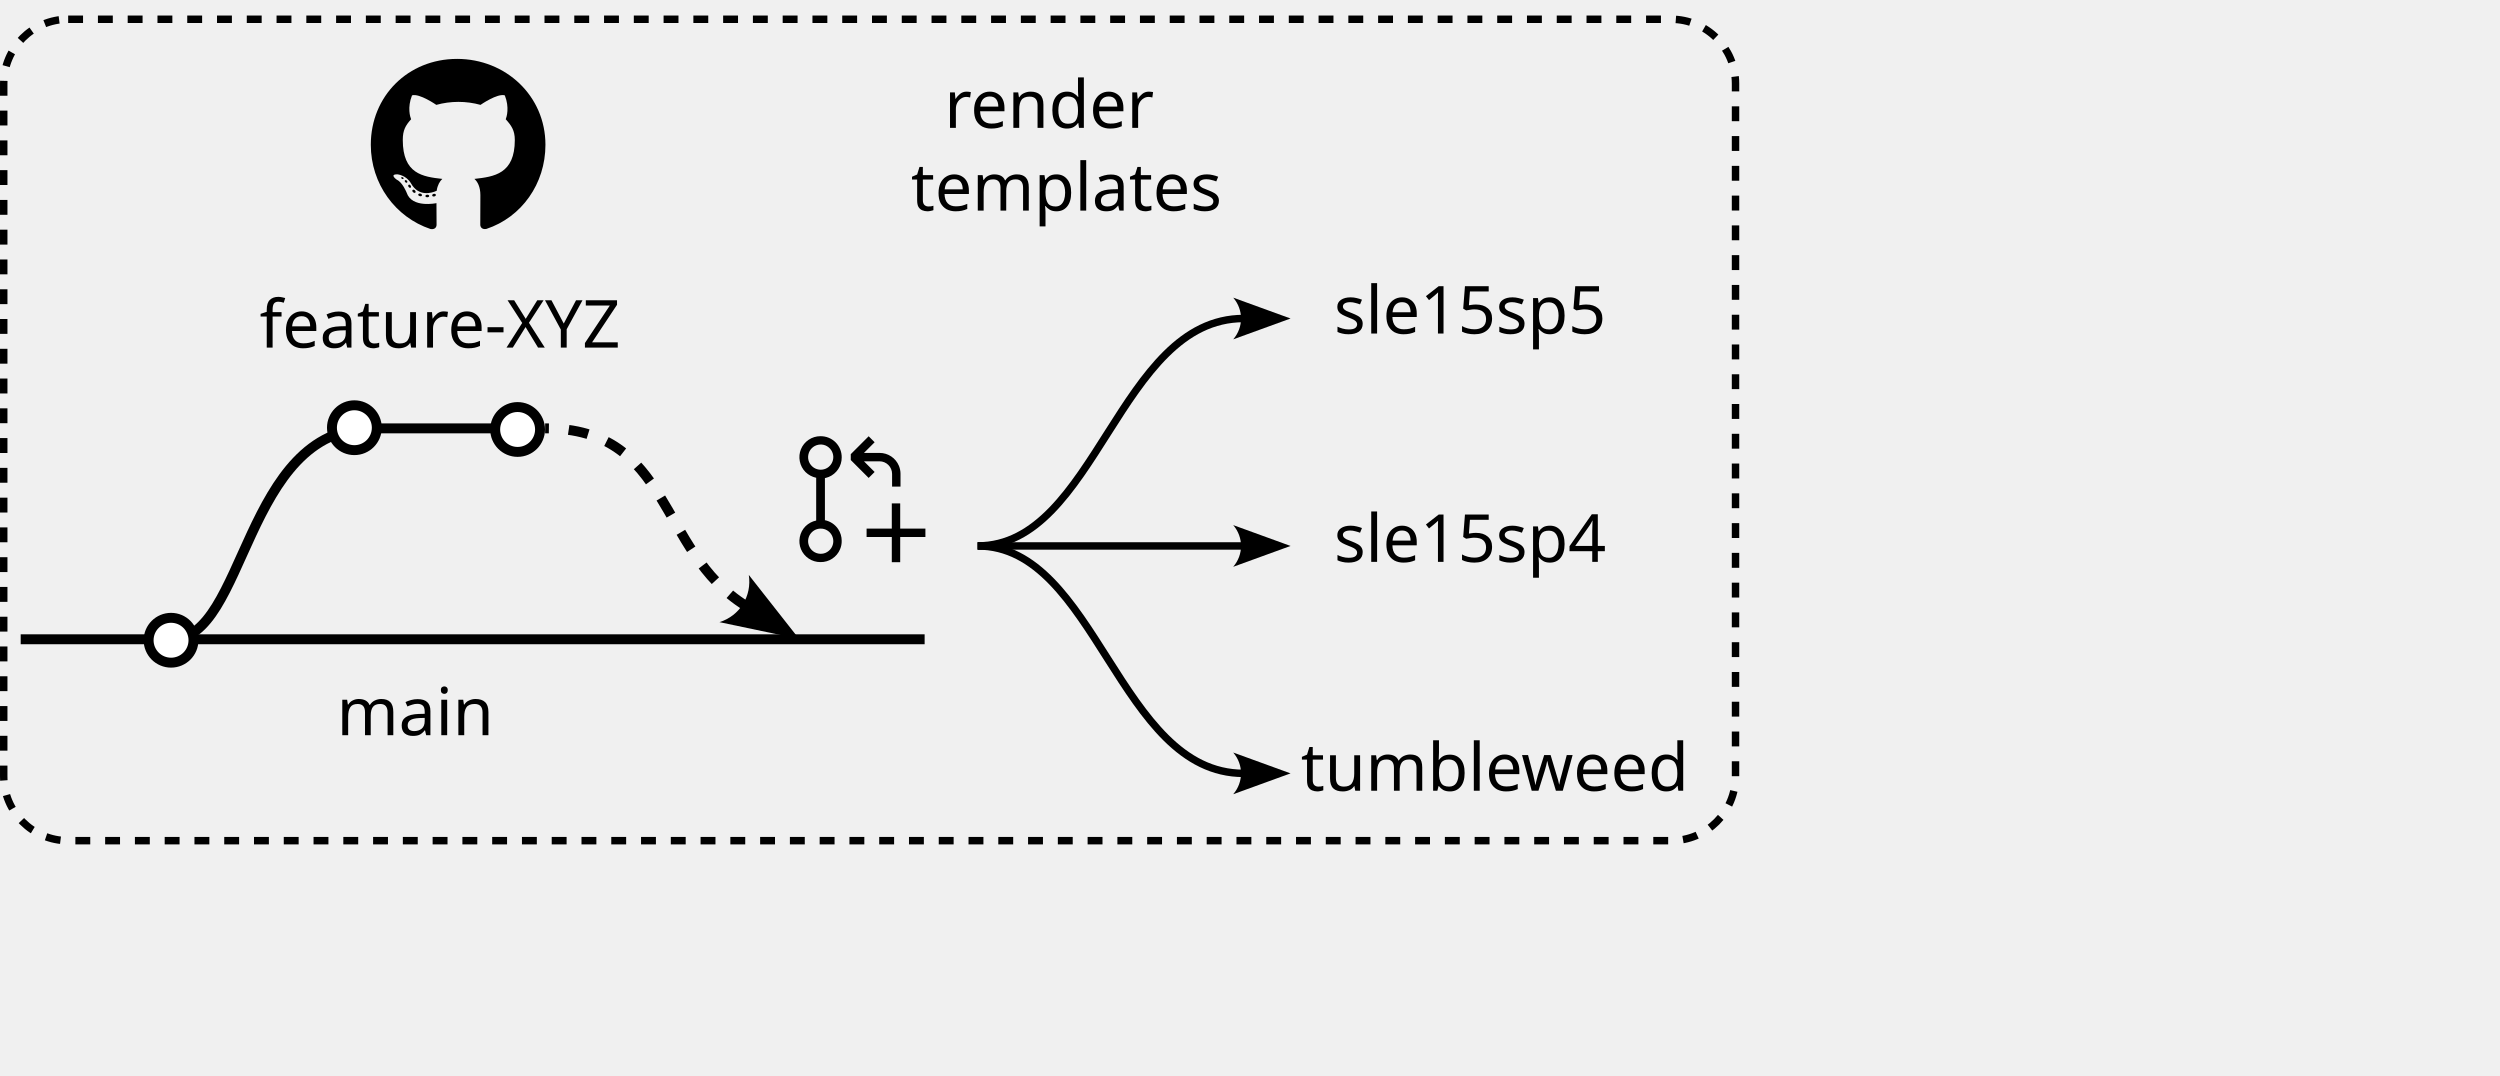
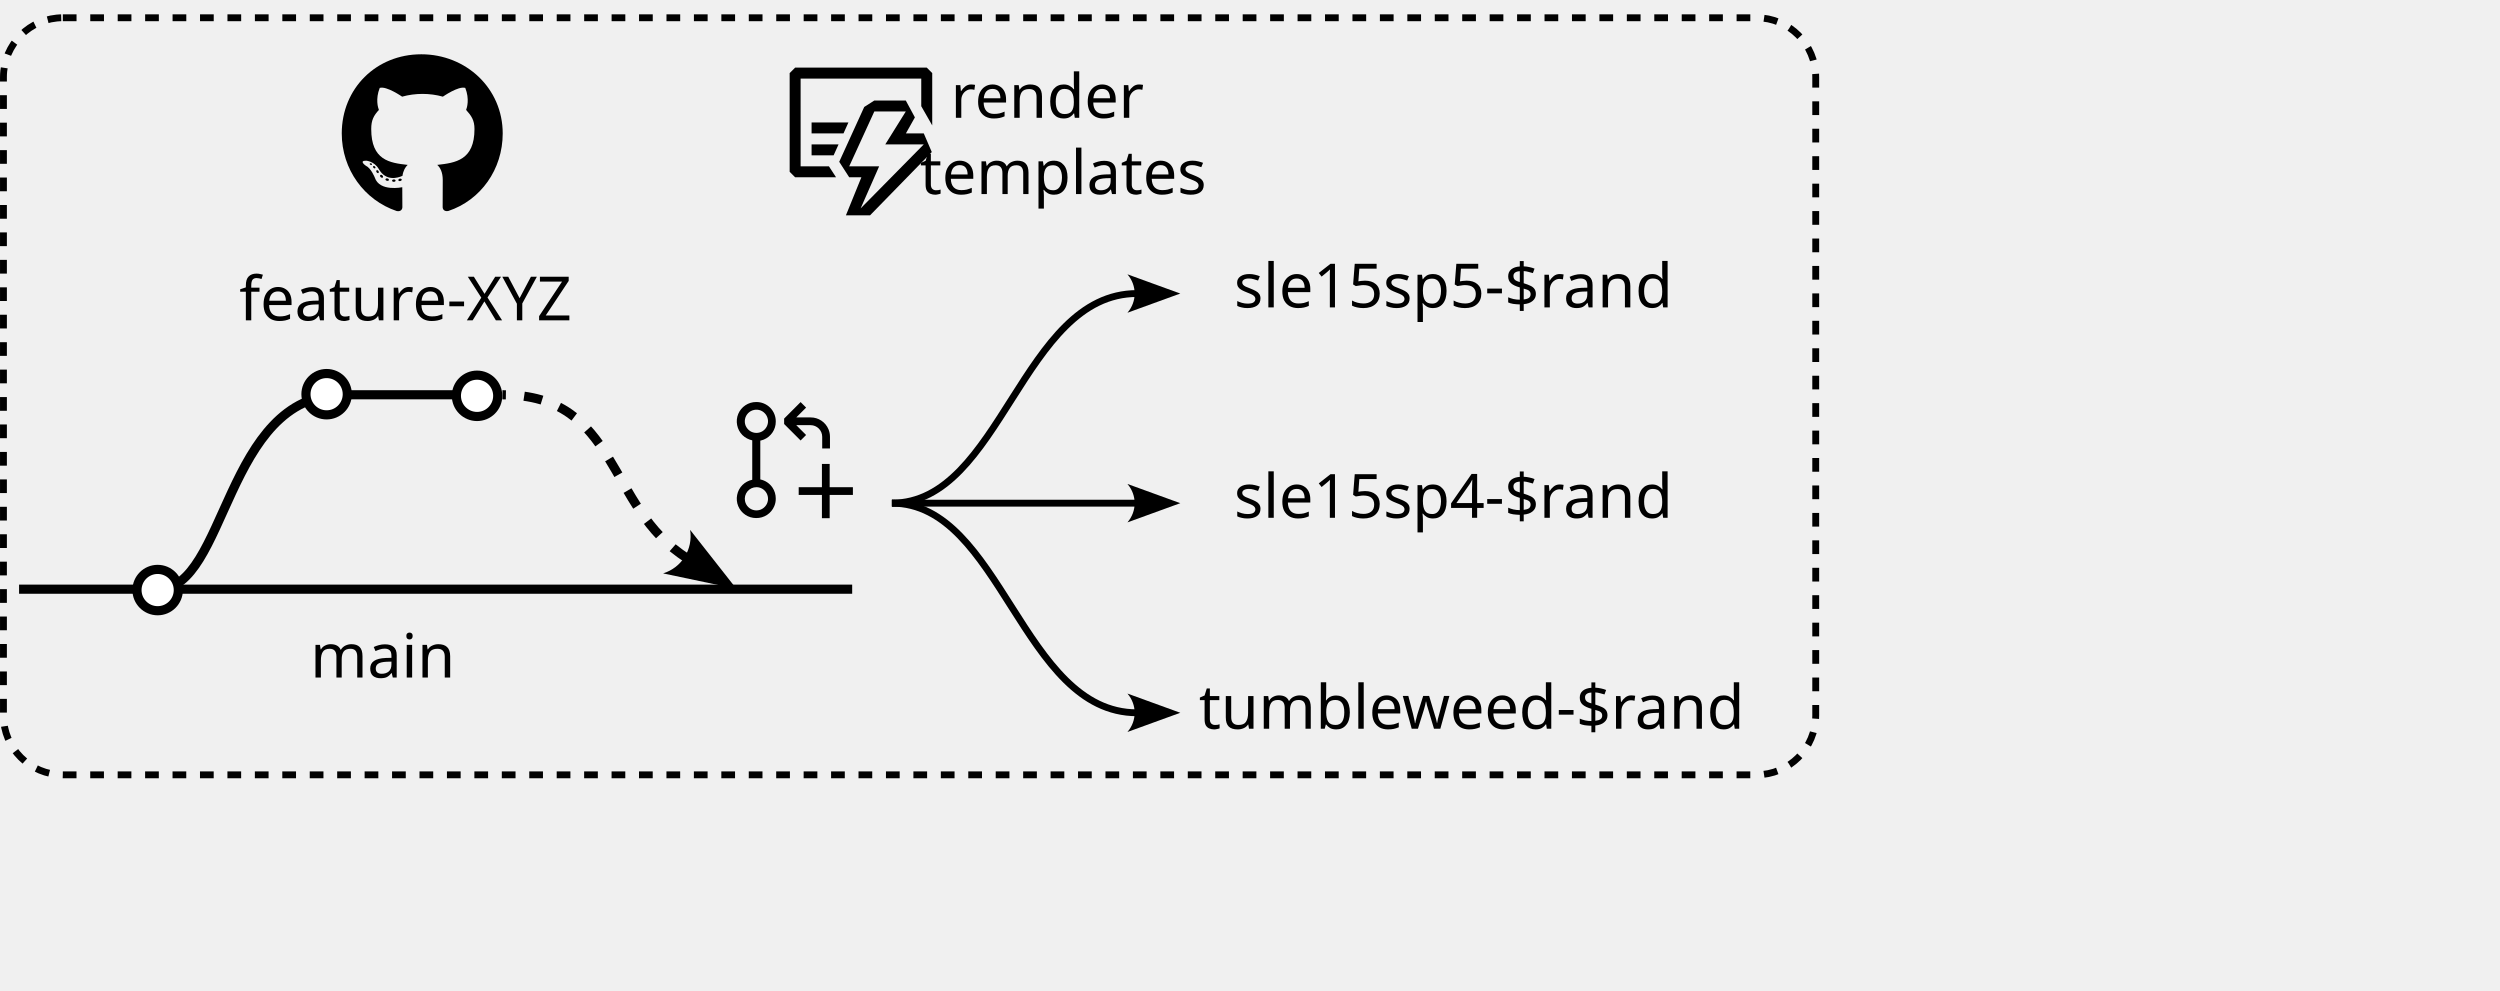
- <svg xmlns="http://www.w3.org/2000/svg" width="266.526mm" height="114.618mm" viewBox="0 0 266.526 114.618" version="1.1" id="svg162655">
+ <svg xmlns="http://www.w3.org/2000/svg" width="289.187mm" height="114.618mm" viewBox="0 0 289.187 114.618" version="1.1" id="svg162655">
  <defs id="defs162652">
    <marker style="overflow:visible" id="marker192932" refX="0" refY="0" orient="auto-start-reverse" markerWidth="7.7" markerHeight="5.6" viewBox="0 0 7.7 5.6" preserveAspectRatio="xMidYMid">
      <path transform="scale(0.7)" d="M -2,-4 9,0 -2,4 c 2,-2.33 2,-5.66 0,-8 z" style="fill:context-stroke;fill-rule:evenodd;stroke:none" id="path192930" />
    </marker>
    <marker style="overflow:visible" id="Arrow2" refX="0" refY="0" orient="auto-start-reverse" markerWidth="7.7" markerHeight="5.6" viewBox="0 0 7.7 5.6" preserveAspectRatio="xMidYMid">
      <path transform="scale(0.7)" d="M -2,-4 9,0 -2,4 c 2,-2.33 2,-5.66 0,-8 z" style="fill:context-stroke;fill-rule:evenodd;stroke:none" id="arrow2L" />
    </marker>
    <marker style="overflow:visible" id="marker192932-3" refX="0" refY="0" orient="auto-start-reverse" markerWidth="7.7" markerHeight="5.6" viewBox="0 0 7.7 5.6" preserveAspectRatio="xMidYMid">
      <path transform="scale(0.7)" d="M -2,-4 9,0 -2,4 c 2,-2.33 2,-5.66 0,-8 z" style="fill:context-stroke;fill-rule:evenodd;stroke:none" id="path192930-2" />
    </marker>
    <marker style="overflow:visible" id="marker192932-3-6" refX="0" refY="0" orient="auto-start-reverse" markerWidth="7.7" markerHeight="5.6" viewBox="0 0 7.7 5.6" preserveAspectRatio="xMidYMid">
      <path transform="scale(0.7)" d="M -2,-4 9,0 -2,4 c 2,-2.33 2,-5.66 0,-8 z" style="fill:context-stroke;fill-rule:evenodd;stroke:none" id="path192930-2-1" />
    </marker>
  </defs>
-   <g id="layer1" transform="translate(-40.57825,-41.66753)">
-     <path d="m 86.336,62.562 c 0,0.075 -0.086,0.135 -0.195,0.135 -0.124,0.011 -0.21,-0.049 -0.21,-0.135 0,-0.075 0.086,-0.135 0.195,-0.135 0.113,-0.011 0.21,0.049 0.21,0.135 z m -1.167,-0.169 c -0.026,0.075 0.049,0.161 0.161,0.184 0.098,0.037 0.21,0 0.233,-0.075 0.023,-0.075 -0.049,-0.161 -0.161,-0.195 -0.098,-0.026 -0.206,0.011 -0.233,0.086 z m 1.659,-0.064 c -0.109,0.026 -0.184,0.098 -0.173,0.184 0.011,0.075 0.109,0.124 0.221,0.098 0.109,-0.026 0.184,-0.098 0.173,-0.173 -0.011,-0.071 -0.113,-0.12 -0.221,-0.109 z m 2.47,-14.382 c -5.206,0 -9.188,3.952 -9.188,9.158 0,4.162 2.62,7.724 6.362,8.977 0.48,0.086 0.649,-0.21 0.649,-0.454 0,-0.233 -0.011,-1.516 -0.011,-2.304 0,0 -2.627,0.563 -3.179,-1.118 0,0 -0.428,-1.092 -1.043,-1.374 0,0 -0.859,-0.589 0.06,-0.578 0,0 0.935,0.075 1.449,0.968 0.822,1.449 2.199,1.032 2.736,0.784 0.086,-0.601 0.33,-1.017 0.601,-1.265 -2.098,-0.233 -4.215,-0.537 -4.215,-4.147 0,-1.032 0.285,-1.55 0.886,-2.211 -0.098,-0.244 -0.417,-1.25 0.098,-2.548 0.784,-0.244 2.59,1.013 2.59,1.013 0.751,-0.21 1.558,-0.319 2.357,-0.319 0.799,0 1.606,0.109 2.357,0.319 0,0 1.805,-1.261 2.59,-1.013 0.514,1.302 0.195,2.304 0.098,2.548 0.601,0.664 0.968,1.182 0.968,2.211 0,3.622 -2.211,3.911 -4.309,4.147 0.345,0.296 0.638,0.859 0.638,1.741 0,1.265 -0.011,2.83 -0.011,3.138 0,0.244 0.173,0.54 0.649,0.454 3.753,-1.246 6.298,-4.808 6.298,-8.97 0,-5.206 -4.222,-9.158 -9.428,-9.158 z m -5.54,12.945 c -0.049,0.037 -0.038,0.124 0.026,0.195 0.06,0.06 0.146,0.086 0.195,0.037 0.049,-0.037 0.038,-0.124 -0.026,-0.195 -0.06,-0.06 -0.146,-0.086 -0.195,-0.037 z m -0.405,-0.304 c -0.026,0.049 0.011,0.109 0.086,0.146 0.06,0.037 0.135,0.026 0.161,-0.026 0.026,-0.049 -0.011,-0.109 -0.086,-0.146 -0.075,-0.023 -0.135,-0.011 -0.161,0.026 z m 1.216,1.336 c -0.06,0.049 -0.038,0.161 0.049,0.233 0.086,0.086 0.195,0.098 0.244,0.037 0.049,-0.049 0.026,-0.161 -0.049,-0.233 -0.083,-0.086 -0.195,-0.098 -0.244,-0.037 z m -0.428,-0.552 c -0.06,0.037 -0.06,0.135 0,0.221 0.06,0.086 0.161,0.124 0.21,0.086 0.06,-0.049 0.06,-0.146 0,-0.233 -0.053,-0.086 -0.15,-0.124 -0.21,-0.075 z" id="path166367" style="stroke-width:0.038" />
-     <path style="fill:none;stroke:#000000;stroke-width:1.058;stroke-linecap:butt;stroke-linejoin:miter;stroke-dasharray:none;stroke-opacity:1" d="m 42.784,109.821 96.369,6e-5" id="path170728" />
-     <text xml:space="preserve" style="font-size:7.056px;line-height:1.25;font-family:Poppins;-inkscape-font-specification:Poppins;stroke-width:0.265" x="76.476" y="120.045" id="text170732">
-       <tspan id="tspan170730" style="font-size:7.056px;stroke-width:0.265" x="76.476" y="120.045">main</tspan>
+   <g id="layer1" transform="translate(-44.42016,-80.71823)">
+     <path d="m 90.179,101.613 c 0,0.075 -0.086,0.135 -0.195,0.135 -0.124,0.011 -0.21,-0.049 -0.21,-0.135 0,-0.075 0.086,-0.135 0.195,-0.135 0.113,-0.011 0.21,0.049 0.21,0.135 z m -1.167,-0.169 c -0.026,0.075 0.049,0.161 0.161,0.184 0.098,0.037 0.21,0 0.233,-0.075 0.023,-0.075 -0.049,-0.161 -0.161,-0.195 -0.098,-0.026 -0.206,0.011 -0.233,0.086 z m 1.659,-0.064 c -0.109,0.026 -0.184,0.098 -0.173,0.184 0.011,0.075 0.109,0.124 0.221,0.098 0.109,-0.026 0.184,-0.098 0.173,-0.173 -0.011,-0.071 -0.113,-0.12 -0.221,-0.109 z m 2.47,-14.382 c -5.206,0 -9.188,3.952 -9.188,9.158 0,4.162 2.62,7.724 6.362,8.977 0.48,0.086 0.649,-0.21 0.649,-0.454 0,-0.233 -0.011,-1.516 -0.011,-2.304 0,0 -2.627,0.563 -3.179,-1.118 0,0 -0.428,-1.092 -1.043,-1.374 0,0 -0.859,-0.589 0.06,-0.578 0,0 0.935,0.075 1.449,0.968 0.822,1.449 2.199,1.032 2.736,0.784 0.086,-0.601 0.33,-1.017 0.601,-1.265 -2.098,-0.233 -4.215,-0.537 -4.215,-4.147 0,-1.032 0.285,-1.55 0.886,-2.211 -0.098,-0.244 -0.417,-1.25 0.098,-2.548 0.784,-0.244 2.59,1.013 2.59,1.013 0.751,-0.21 1.558,-0.319 2.357,-0.319 0.799,0 1.606,0.109 2.357,0.319 0,0 1.805,-1.261 2.59,-1.013 0.514,1.302 0.195,2.304 0.098,2.548 0.601,0.664 0.968,1.182 0.968,2.211 0,3.622 -2.211,3.911 -4.309,4.147 0.345,0.296 0.638,0.859 0.638,1.741 0,1.265 -0.011,2.83 -0.011,3.138 0,0.244 0.173,0.54 0.649,0.454 3.753,-1.246 6.298,-4.808 6.298,-8.97 0,-5.206 -4.222,-9.158 -9.428,-9.158 z M 87.601,99.943 c -0.049,0.037 -0.038,0.124 0.026,0.195 0.06,0.06 0.146,0.086 0.195,0.037 0.049,-0.037 0.038,-0.124 -0.026,-0.195 -0.06,-0.06 -0.146,-0.086 -0.195,-0.037 z m -0.405,-0.304 c -0.026,0.049 0.011,0.109 0.086,0.146 0.06,0.037 0.135,0.026 0.161,-0.026 0.026,-0.049 -0.011,-0.109 -0.086,-0.146 -0.075,-0.023 -0.135,-0.011 -0.161,0.026 z m 1.216,1.336 c -0.06,0.049 -0.038,0.161 0.049,0.233 0.086,0.086 0.195,0.098 0.244,0.037 0.049,-0.049 0.026,-0.161 -0.049,-0.233 -0.083,-0.086 -0.195,-0.098 -0.244,-0.037 z m -0.428,-0.552 c -0.06,0.037 -0.06,0.135 0,0.221 0.06,0.086 0.161,0.124 0.21,0.086 0.06,-0.049 0.06,-0.146 0,-0.233 -0.053,-0.086 -0.15,-0.124 -0.21,-0.075 z" id="path166367" style="stroke-width:0.038" />
+     <path style="fill:none;stroke:#000000;stroke-width:1.058;stroke-linecap:butt;stroke-linejoin:miter;stroke-dasharray:none;stroke-opacity:1" d="m 46.627,148.872 96.369,6e-5" id="path170728" />
+     <text xml:space="preserve" style="font-size:7.056px;line-height:1.25;font-family:Poppins;-inkscape-font-specification:Poppins;stroke-width:0.265" x="80.319" y="159.095" id="text170732">
+       <tspan id="tspan170730" style="font-size:7.056px;stroke-width:0.265" x="80.319" y="159.095">main</tspan>
    </text>
-     <text xml:space="preserve" style="font-size:7.056px;line-height:1.25;font-family:Poppins;-inkscape-font-specification:Poppins;stroke-width:0.265" x="68.25" y="78.724" id="text170732-4">
-       <tspan id="tspan170730-5" style="font-size:7.056px;stroke-width:0.265" x="68.25" y="78.724">feature-XYZ</tspan>
+     <text xml:space="preserve" style="font-size:7.056px;line-height:1.25;font-family:Poppins;-inkscape-font-specification:Poppins;stroke-width:0.265" x="72.093" y="117.774" id="text170732-4">
+       <tspan id="tspan170730-5" style="font-size:7.056px;stroke-width:0.265" x="72.093" y="117.774">feature-XYZ</tspan>
    </text>
-     <text xml:space="preserve" style="font-size:7.056px;line-height:1.25;font-family:Poppins;-inkscape-font-specification:Poppins;stroke-width:0.265" x="158.857" y="55.296" id="text170732-4-0">
-       <tspan id="tspan170730-5-6" style="font-size:7.056px;text-align:center;text-anchor:middle;stroke-width:0.265" x="158.857" y="55.296">render</tspan>
-       <tspan style="font-size:7.056px;text-align:center;text-anchor:middle;stroke-width:0.265" x="158.857" y="64.116" id="tspan198587">templates</tspan>
+     <text xml:space="preserve" style="font-size:7.056px;line-height:1.25;font-family:Poppins;-inkscape-font-specification:Poppins;stroke-width:0.265" x="171.992" y="94.347" id="text170732-4-0">
+       <tspan id="tspan170730-5-6" style="font-size:7.056px;text-align:center;text-anchor:middle;stroke-width:0.265" x="171.992" y="94.347">render</tspan>
+       <tspan style="font-size:7.056px;text-align:center;text-anchor:middle;stroke-width:0.265" x="171.992" y="103.166" id="tspan198587">templates</tspan>
    </text>
-     <path style="fill:none;stroke:#000000;stroke-width:1.058;stroke-linecap:butt;stroke-linejoin:miter;stroke-dasharray:none;stroke-opacity:1" d="m 58.885,109.821 c 7.949,0 7.689,-22.487 21.246,-22.487 h 16.306" id="path172226" />
-     <path style="fill:none;stroke:#000000;stroke-width:1.058;stroke-linecap:butt;stroke-linejoin:miter;stroke-dasharray:2.117, 2.117;stroke-dashoffset:0;stroke-opacity:1;marker-start:url(#Arrow2)" d="M 120.104,106.261 C 110.614,100.365 112.255,87.334 98.698,87.334" id="path172226-0" />
-     <circle style="fill:#ffffff;fill-opacity:1;stroke:#000000;stroke-width:1.058;stroke-dasharray:none;stop-color:#000000" id="path170786-8" cx="95.761" cy="87.454" r="2.391" />
-     <circle style="fill:#ffffff;fill-opacity:1;stroke:#000000;stroke-width:1.058;stroke-dasharray:none;stop-color:#000000" id="path170786" cx="58.814" cy="109.924" r="2.391" />
-     <circle style="fill:#ffffff;fill-opacity:1;stroke:#000000;stroke-width:1.058;stroke-dasharray:none;stop-color:#000000" id="path170786-7" cx="78.359" cy="87.266" r="2.391" />
-     <path fill-rule="evenodd" clip-rule="evenodd" d="m 129.935,91.689 a 2.228,2.228 0 0 1 -1.002,0.826 c -0.133,0.054 -0.41,0.124 -0.41,0.124 v 4.486 a 2.248,2.248 0 0 1 1.414,0.951 c 0.245,0.369 0.375,0.802 0.375,1.243 0.007,0.307 -0.051,0.613 -0.17,0.896 a 2.226,2.226 0 0 1 -2.102,1.378 2.223,2.223 0 0 1 -1.243,-0.375 2.228,2.228 0 0 1 -0.951,-2.298 c 0.085,-0.435 0.296,-0.835 0.609,-1.149 0.313,-0.307 0.708,-0.519 1.137,-0.609 v -4.558 a 2.329,2.329 0 0 1 -1.137,-0.609 2.242,2.242 0 0 1 -0.609,-1.149 2.228,2.228 0 0 1 0.95,-2.298 2.23,2.23 0 0 1 1.245,-0.377 2.243,2.243 0 0 1 1.619,0.653 2.233,2.233 0 0 1 0.653,1.621 c 0.002,0.443 -0.129,0.876 -0.376,1.244 z m -0.677,7.041 a 1.344,1.344 0 0 0 -0.494,-0.519 1.299,1.299 0 0 0 -0.69,-0.188 1.339,1.339 0 0 0 -1.317,1.603 1.337,1.337 0 0 0 1.057,1.056 c 0.258,0.052 0.525,0.027 0.77,-0.072 0.247,-0.105 0.459,-0.279 0.609,-0.502 0.134,-0.202 0.211,-0.439 0.223,-0.681 a 1.353,1.353 0 0 0 -0.159,-0.699 z m -1.928,-7.209 c 0.221,0.144 0.48,0.224 0.743,0.224 0.243,0 0.482,-0.067 0.69,-0.189 a 1.356,1.356 0 0 0 0.653,-1.217 1.355,1.355 0 0 0 -0.224,-0.681 1.389,1.389 0 0 0 -0.609,-0.502 1.335,1.335 0 0 0 -0.77,-0.072 1.338,1.338 0 0 0 -1.056,1.057 c -0.052,0.258 -0.027,0.525 0.072,0.77 0.105,0.247 0.279,0.459 0.502,0.609 z m 9.252,2.023 h -0.898 v -1.353 a 1.344,1.344 0 0 0 -1.344,-1.344 h -1.655 l 1.137,1.138 -0.636,0.635 -1.907,-1.907 v -0.627 l 1.908,-1.908 0.636,0.637 -1.137,1.138 h 1.657 a 2.225,2.225 0 0 1 2.071,1.38 c 0.112,0.271 0.169,0.563 0.168,0.857 v 1.353 z m -0.034,8.062 H 135.653 v -2.687 h -2.687 v -0.896 h 2.687 v -2.687 h 0.896 v 2.687 h 2.687 v 0.896 h -2.687 z" id="path175065" style="stroke-width:0.896" />
-     <path style="fill:none;stroke:#000000;stroke-width:0.794;stroke-linecap:butt;stroke-linejoin:miter;stroke-dasharray:none;stroke-opacity:1;marker-end:url(#marker192932)" d="m 144.806,99.868 c 12.628,0 15.053,-24.245 28.357,-24.245" id="path192874" />
-     <path style="fill:none;stroke:#000000;stroke-width:0.794;stroke-linecap:butt;stroke-linejoin:miter;stroke-dasharray:none;stroke-opacity:1;marker-end:url(#marker192932-3)" d="m 144.806,99.872 c 12.628,0 15.053,24.245 28.357,24.245" id="path192874-0" />
-     <path style="fill:none;stroke:#000000;stroke-width:0.794;stroke-linecap:butt;stroke-linejoin:miter;stroke-dasharray:none;stroke-opacity:1;marker-end:url(#marker192932-3-6)" d="m 144.806,99.872 h 28.357" id="path192874-0-5" />
-     <text xml:space="preserve" style="font-style:normal;font-weight:normal;font-size:7.056px;line-height:1.25;font-family:sans-serif;fill:#000000;fill-opacity:1;stroke:none;stroke-width:0.265" x="182.794" y="77.225" id="text5934-9-9">
-       <tspan id="tspan5932-0-6" style="font-style:normal;font-variant:normal;font-weight:normal;font-stretch:normal;font-size:7.056px;font-family:'Roboto Mono';-inkscape-font-specification:'Roboto Mono';stroke-width:0.265" x="182.794" y="77.225">sle15sp5</tspan>
+     <path style="fill:none;stroke:#000000;stroke-width:1.058;stroke-linecap:butt;stroke-linejoin:miter;stroke-dasharray:none;stroke-opacity:1" d="m 62.728,148.872 c 7.949,0 7.689,-22.487 21.246,-22.487 h 16.306" id="path172226" />
+     <path style="fill:none;stroke:#000000;stroke-width:1.058;stroke-linecap:butt;stroke-linejoin:miter;stroke-dasharray:2.117, 2.117;stroke-dashoffset:0;stroke-opacity:1;marker-start:url(#Arrow2)" d="m 123.947,145.312 c -9.49,-5.897 -7.849,-18.927 -21.406,-18.927" id="path172226-0" />
+     <circle style="fill:#ffffff;fill-opacity:1;stroke:#000000;stroke-width:1.058;stroke-dasharray:none;stop-color:#000000" id="path170786-8" cx="99.604" cy="126.505" r="2.391" />
+     <circle style="fill:#ffffff;fill-opacity:1;stroke:#000000;stroke-width:1.058;stroke-dasharray:none;stop-color:#000000" id="path170786" cx="62.657" cy="148.974" r="2.391" />
+     <circle style="fill:#ffffff;fill-opacity:1;stroke:#000000;stroke-width:1.058;stroke-dasharray:none;stop-color:#000000" id="path170786-7" cx="82.202" cy="126.317" r="2.391" />
+     <path fill-rule="evenodd" clip-rule="evenodd" d="m 133.779,130.74 a 2.228,2.228 0 0 1 -1.002,0.826 c -0.133,0.054 -0.41,0.124 -0.41,0.124 v 4.486 a 2.248,2.248 0 0 1 1.414,0.951 c 0.245,0.369 0.375,0.802 0.375,1.243 0.007,0.307 -0.051,0.613 -0.17,0.896 a 2.226,2.226 0 0 1 -2.102,1.378 2.223,2.223 0 0 1 -1.243,-0.375 2.228,2.228 0 0 1 -0.951,-2.298 c 0.085,-0.435 0.296,-0.835 0.609,-1.149 0.313,-0.307 0.708,-0.519 1.137,-0.609 v -4.558 a 2.329,2.329 0 0 1 -1.137,-0.609 2.242,2.242 0 0 1 -0.609,-1.149 2.228,2.228 0 0 1 0.95,-2.298 2.23,2.23 0 0 1 1.245,-0.377 2.243,2.243 0 0 1 1.619,0.653 2.233,2.233 0 0 1 0.653,1.621 c 0.002,0.443 -0.129,0.876 -0.376,1.244 z m -0.677,7.041 a 1.344,1.344 0 0 0 -0.494,-0.519 1.299,1.299 0 0 0 -0.69,-0.188 1.339,1.339 0 0 0 -1.317,1.603 1.337,1.337 0 0 0 1.057,1.056 c 0.258,0.052 0.525,0.027 0.77,-0.072 0.247,-0.105 0.459,-0.279 0.609,-0.502 0.134,-0.202 0.211,-0.439 0.223,-0.681 a 1.353,1.353 0 0 0 -0.159,-0.699 z m -1.928,-7.209 c 0.221,0.144 0.48,0.224 0.743,0.224 0.243,0 0.482,-0.067 0.69,-0.189 a 1.356,1.356 0 0 0 0.653,-1.217 1.355,1.355 0 0 0 -0.224,-0.681 1.389,1.389 0 0 0 -0.609,-0.502 1.335,1.335 0 0 0 -0.77,-0.072 1.338,1.338 0 0 0 -1.056,1.057 c -0.052,0.258 -0.027,0.525 0.072,0.77 0.105,0.247 0.279,0.459 0.502,0.609 z m 9.252,2.023 h -0.898 v -1.353 a 1.344,1.344 0 0 0 -1.344,-1.344 h -1.655 l 1.137,1.138 -0.636,0.635 -1.907,-1.907 v -0.627 l 1.908,-1.908 0.636,0.637 -1.137,1.138 h 1.657 a 2.225,2.225 0 0 1 2.071,1.38 c 0.112,0.271 0.169,0.563 0.168,0.857 v 1.353 z m -0.034,8.062 h -0.896 v -2.687 h -2.687 v -0.896 h 2.687 v -2.687 h 0.896 v 2.687 h 2.687 v 0.896 h -2.687 z" id="path175065" style="stroke-width:0.896" />
+     <path style="fill:none;stroke:#000000;stroke-width:0.794;stroke-linecap:butt;stroke-linejoin:miter;stroke-dasharray:none;stroke-opacity:1;marker-end:url(#marker192932)" d="m 147.591,138.918 c 12.628,0 15.053,-24.245 28.357,-24.245" id="path192874" />
+     <path style="fill:none;stroke:#000000;stroke-width:0.794;stroke-linecap:butt;stroke-linejoin:miter;stroke-dasharray:none;stroke-opacity:1;marker-end:url(#marker192932-3)" d="m 147.591,138.923 c 12.628,0 15.053,24.245 28.357,24.245" id="path192874-0" />
+     <path style="fill:none;stroke:#000000;stroke-width:0.794;stroke-linecap:butt;stroke-linejoin:miter;stroke-dasharray:none;stroke-opacity:1;marker-end:url(#marker192932-3-6)" d="m 147.591,138.923 h 28.357" id="path192874-0-5" />
+     <text xml:space="preserve" style="font-style:normal;font-weight:normal;font-size:7.056px;line-height:1.25;font-family:sans-serif;fill:#000000;fill-opacity:1;stroke:none;stroke-width:0.265" x="187.166" y="116.276" id="text5934-9-9">
+       <tspan id="tspan5932-0-6" style="font-style:normal;font-variant:normal;font-weight:normal;font-stretch:normal;font-size:7.056px;font-family:'Roboto Mono';-inkscape-font-specification:'Roboto Mono';stroke-width:0.265" x="187.166" y="116.276">sle15sp5-$rand</tspan>
    </text>
-     <text xml:space="preserve" style="font-style:normal;font-weight:normal;font-size:7.056px;line-height:1.25;font-family:sans-serif;fill:#000000;fill-opacity:1;stroke:none;stroke-width:0.265" x="182.794" y="101.569" id="text5934-9-9-5">
-       <tspan id="tspan5932-0-6-4" style="font-style:normal;font-variant:normal;font-weight:normal;font-stretch:normal;font-size:7.056px;font-family:'Roboto Mono';-inkscape-font-specification:'Roboto Mono';stroke-width:0.265" x="182.794" y="101.569">sle15sp4</tspan>
+     <text xml:space="preserve" style="font-style:normal;font-weight:normal;font-size:7.056px;line-height:1.25;font-family:sans-serif;fill:#000000;fill-opacity:1;stroke:none;stroke-width:0.265" x="187.166" y="140.619" id="text5934-9-9-5">
+       <tspan id="tspan5932-0-6-4" style="font-style:normal;font-variant:normal;font-weight:normal;font-stretch:normal;font-size:7.056px;font-family:'Roboto Mono';-inkscape-font-specification:'Roboto Mono';stroke-width:0.265" x="187.166" y="140.619">sle15sp4-$rand</tspan>
    </text>
-     <text xml:space="preserve" style="font-style:normal;font-weight:normal;font-size:7.056px;line-height:1.25;font-family:sans-serif;fill:#000000;fill-opacity:1;stroke:none;stroke-width:0.265" x="179.264" y="125.964" id="text5934-9-9-5-7">
-       <tspan id="tspan5932-0-6-4-6" style="font-style:normal;font-variant:normal;font-weight:normal;font-stretch:normal;font-size:7.056px;font-family:'Roboto Mono';-inkscape-font-specification:'Roboto Mono';stroke-width:0.265" x="179.264" y="125.964">tumbleweed</tspan>
+     <text xml:space="preserve" style="font-style:normal;font-weight:normal;font-size:7.056px;line-height:1.25;font-family:sans-serif;fill:#000000;fill-opacity:1;stroke:none;stroke-width:0.265" x="183.107" y="165.015" id="text5934-9-9-5-7">
+       <tspan id="tspan5932-0-6-4-6" style="font-style:normal;font-variant:normal;font-weight:normal;font-stretch:normal;font-size:7.056px;font-family:'Roboto Mono';-inkscape-font-specification:'Roboto Mono';stroke-width:0.265" x="183.107" y="165.015">tumbleweed-$rand</tspan>
    </text>
-     <rect style="fill:none;fill-opacity:1;stroke:#000000;stroke-width:0.794;stroke-dasharray:1.587, 1.587;stroke-dashoffset:0;stroke-opacity:1;stop-color:#000000" id="rect200276" width="184.627" height="87.573" x="40.976" y="43.72" ry="6.868" />
+     <rect style="fill:none;fill-opacity:1;stroke:#000000;stroke-width:0.794;stroke-dasharray:1.587, 1.587;stroke-dashoffset:0;stroke-opacity:1;stop-color:#000000" id="rect200276" width="209.635" height="87.573" x="44.819" y="82.771" ry="6.868" />
+     <path fill-rule="evenodd" clip-rule="evenodd" d="m 137.032,99.956 h 3.273 l 0.825,1.269 h -4.732 l -0.634,-0.634 V 89.173 l 0.634,-0.634 h 15.223 l 0.634,0.634 v 6.051 l -1.269,-2.22 V 89.807 h -13.955 z m 7.028,1.269 -1.789,4.402 h 2.791 l 7.142,-7.32 -0.926,-2.157 h -2.068 l 1.04,-1.852 -1.053,-1.954 h -3.641 l -1.167,0.748 -2.892,6.343 1.154,1.789 z m 1.497,-7.612 h 3.641 l -2.372,3.806 h 4.453 l -7.307,7.409 2.144,-4.871 h -3.463 z m -3.565,2.537 h -3.692 v -1.269 h 4.262 z m -1.142,2.537 h -2.55 v -1.269 h 3.121 z" id="path5377" style="stroke-width:1.269" />
  </g>
</svg>
